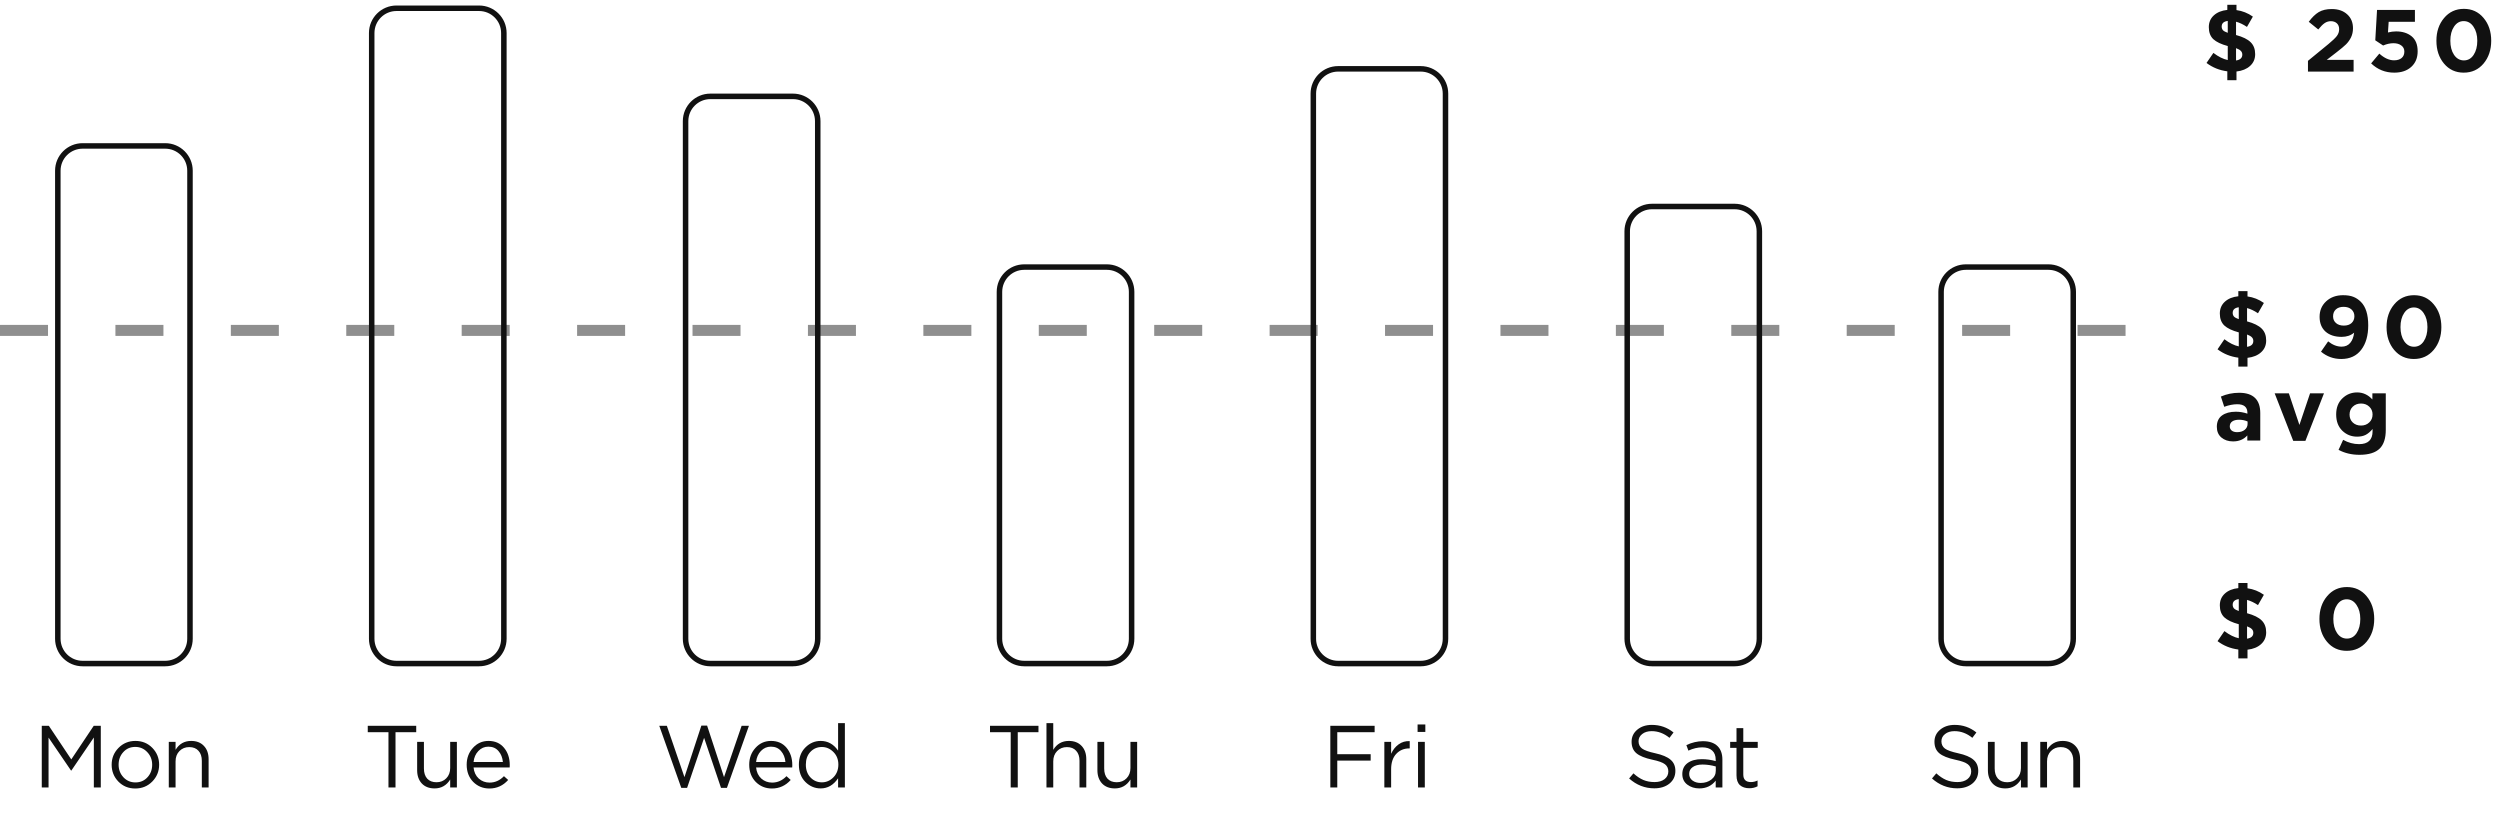
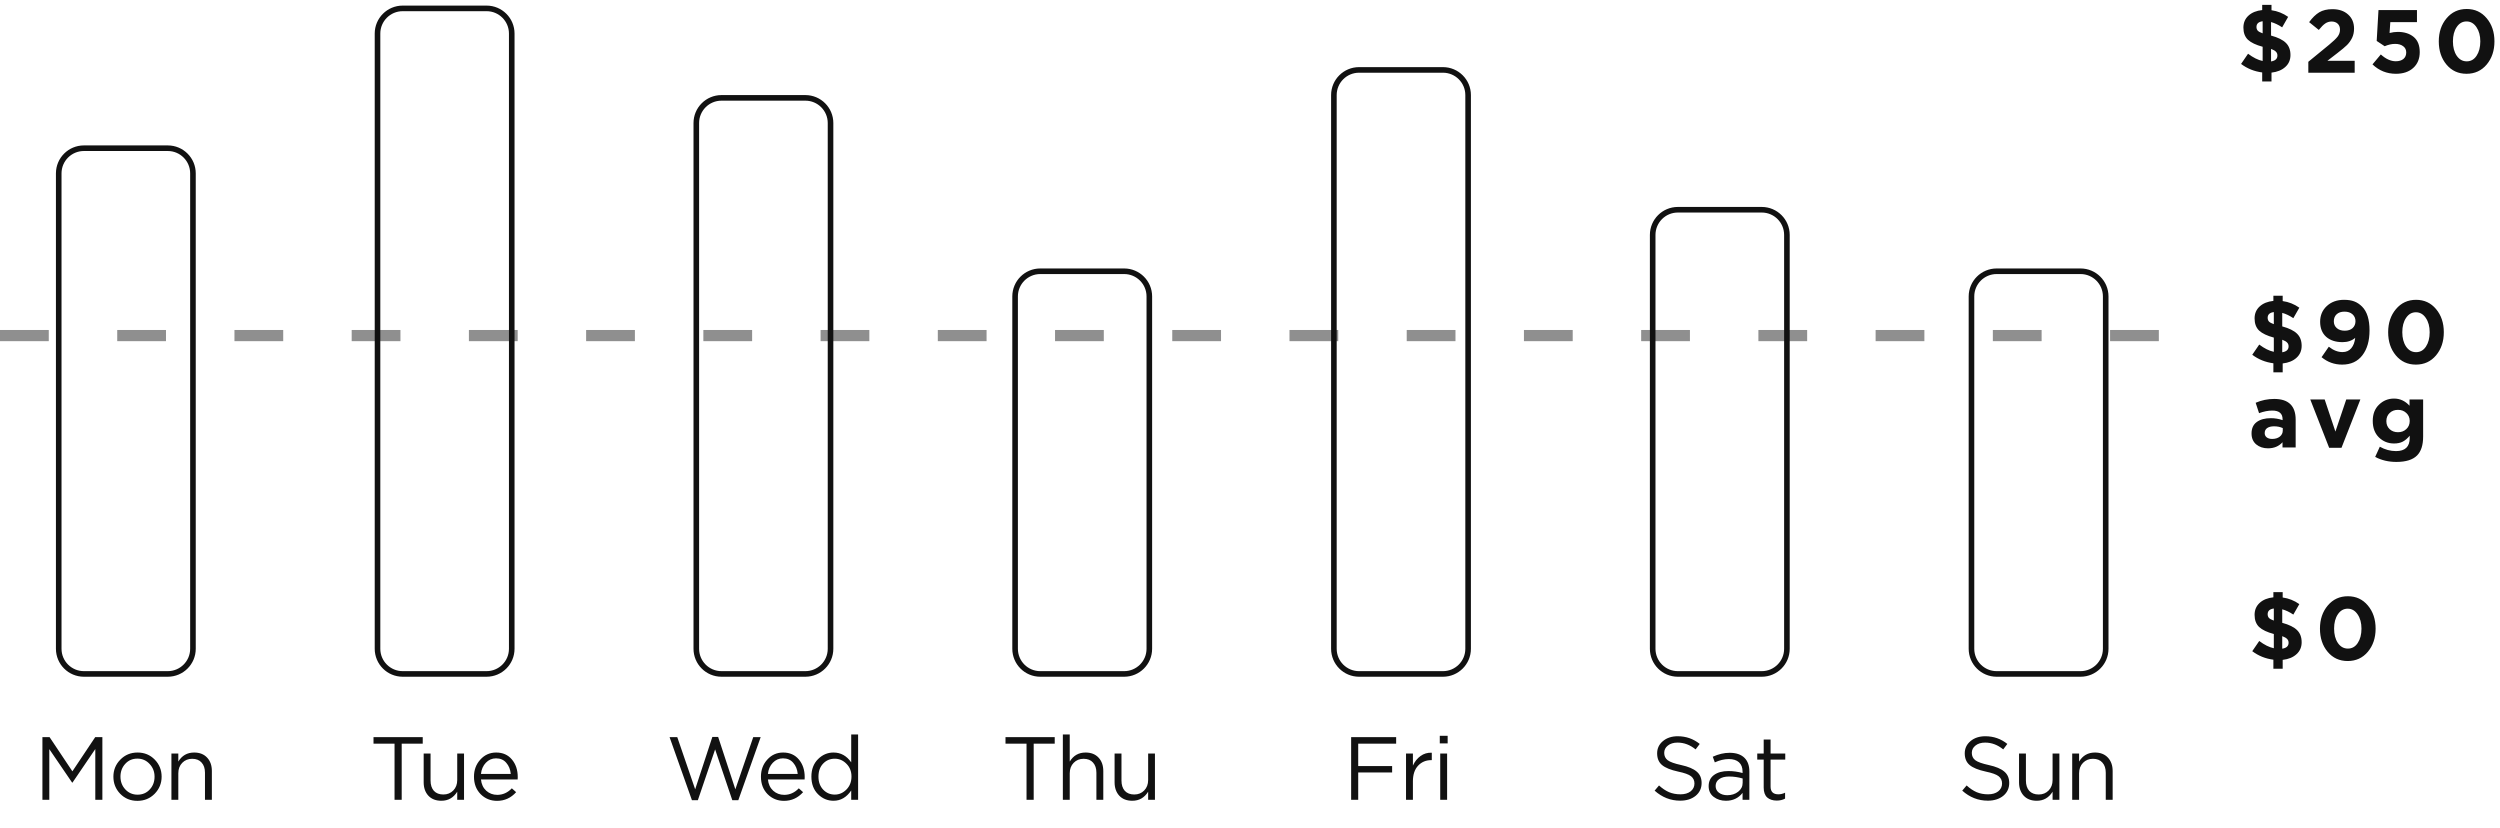
- <svg xmlns="http://www.w3.org/2000/svg" width="454" height="148" viewBox="0 0 454 148" fill="none">
-   <path d="M406.481 66.569V64.953C405.062 64.771 403.804 64.264 402.705 63.432L403.953 61.608C404.87 62.302 405.74 62.734 406.561 62.904V60.361C405.366 60.041 404.492 59.624 403.937 59.112C403.393 58.59 403.121 57.864 403.121 56.937C403.121 56.062 403.425 55.347 404.033 54.792C404.641 54.238 405.457 53.907 406.481 53.8V52.873H408.145V53.833C409.222 53.982 410.214 54.377 411.121 55.017L410.049 56.889C409.366 56.43 408.705 56.115 408.065 55.944V58.361C409.292 58.691 410.177 59.129 410.721 59.672C411.265 60.206 411.537 60.926 411.537 61.833C411.537 62.707 411.228 63.422 410.609 63.977C410.001 64.531 409.18 64.867 408.145 64.984V66.569H406.481ZM406.561 57.961V55.8C405.825 55.897 405.457 56.238 405.457 56.825C405.457 57.081 405.532 57.299 405.681 57.48C405.841 57.651 406.134 57.811 406.561 57.961ZM408.065 62.984C408.822 62.867 409.201 62.515 409.201 61.928C409.201 61.651 409.116 61.427 408.945 61.257C408.785 61.075 408.492 60.904 408.065 60.745V62.984ZM425.174 65.192C423.787 65.192 422.56 64.75 421.494 63.864L422.79 61.992C423.59 62.633 424.406 62.953 425.238 62.953C425.899 62.953 426.422 62.723 426.806 62.264C427.19 61.806 427.424 61.187 427.51 60.408C426.912 60.92 426.155 61.176 425.238 61.176C424.011 61.176 423.035 60.856 422.31 60.217C421.595 59.566 421.238 58.67 421.238 57.529C421.238 56.398 421.632 55.465 422.422 54.728C423.222 53.982 424.251 53.608 425.51 53.608C426.246 53.608 426.859 53.705 427.35 53.897C427.851 54.089 428.315 54.398 428.742 54.825C429.627 55.71 430.07 57.129 430.07 59.081C430.07 60.937 429.643 62.419 428.79 63.529C427.936 64.638 426.731 65.192 425.174 65.192ZM424.214 58.664C424.566 58.974 425.04 59.129 425.638 59.129C426.235 59.129 426.704 58.974 427.046 58.664C427.387 58.344 427.558 57.934 427.558 57.432C427.558 56.931 427.382 56.52 427.03 56.2C426.678 55.88 426.198 55.721 425.59 55.721C424.992 55.721 424.523 55.88 424.182 56.2C423.851 56.51 423.686 56.926 423.686 57.449C423.686 57.95 423.862 58.355 424.214 58.664ZM441.959 63.544C441.031 64.643 439.831 65.192 438.359 65.192C436.887 65.192 435.693 64.643 434.775 63.544C433.858 62.446 433.399 61.065 433.399 59.401C433.399 57.747 433.863 56.371 434.791 55.273C435.719 54.163 436.919 53.608 438.391 53.608C439.853 53.608 441.042 54.158 441.959 55.257C442.887 56.355 443.351 57.736 443.351 59.401C443.351 61.054 442.887 62.435 441.959 63.544ZM436.599 61.961C437.058 62.633 437.655 62.968 438.391 62.968C439.127 62.968 439.714 62.638 440.151 61.977C440.599 61.304 440.823 60.446 440.823 59.401C440.823 58.377 440.594 57.529 440.135 56.856C439.677 56.174 439.085 55.833 438.359 55.833C437.634 55.833 437.047 56.169 436.599 56.84C436.151 57.502 435.927 58.355 435.927 59.401C435.927 60.435 436.151 61.288 436.599 61.961ZM405.521 80.16C404.678 80.16 403.974 79.926 403.409 79.457C402.854 78.987 402.577 78.337 402.577 77.504C402.577 76.598 402.886 75.915 403.505 75.457C404.134 74.998 404.977 74.769 406.033 74.769C406.748 74.769 407.446 74.886 408.129 75.121V74.977C408.129 73.931 407.516 73.409 406.289 73.409C405.553 73.409 404.764 73.563 403.921 73.873L403.313 72.016C404.358 71.558 405.468 71.329 406.641 71.329C407.932 71.329 408.897 71.648 409.537 72.288C410.156 72.907 410.465 73.819 410.465 75.025V80.001H408.113V79.073C407.462 79.798 406.598 80.16 405.521 80.16ZM406.257 78.481C406.822 78.481 407.281 78.342 407.633 78.064C407.985 77.776 408.161 77.414 408.161 76.977V76.544C407.702 76.331 407.185 76.225 406.609 76.225C406.076 76.225 405.66 76.331 405.361 76.544C405.073 76.747 404.929 77.046 404.929 77.441C404.929 77.76 405.052 78.016 405.297 78.209C405.542 78.39 405.862 78.481 406.257 78.481ZM416.453 80.064L413.077 71.424H415.653L417.573 77.168L419.509 71.424H422.037L418.661 80.064H416.453ZM428.473 82.593C427.075 82.593 425.811 82.294 424.681 81.697L425.513 79.873C426.441 80.395 427.406 80.656 428.409 80.656C430.041 80.656 430.857 79.878 430.857 78.32V77.904C430.473 78.374 430.062 78.726 429.625 78.96C429.198 79.184 428.675 79.296 428.057 79.296C427.001 79.296 426.099 78.934 425.353 78.209C424.617 77.483 424.249 76.502 424.249 75.264C424.249 74.038 424.622 73.067 425.369 72.353C426.115 71.627 427.011 71.264 428.057 71.264C429.123 71.264 430.046 71.691 430.825 72.544V71.424H433.257V78.064C433.257 79.59 432.894 80.715 432.169 81.441C431.401 82.209 430.169 82.593 428.473 82.593ZM427.273 76.737C427.667 77.099 428.163 77.281 428.761 77.281C429.358 77.281 429.854 77.094 430.249 76.721C430.654 76.347 430.857 75.862 430.857 75.264C430.857 74.689 430.654 74.214 430.249 73.841C429.854 73.467 429.358 73.281 428.761 73.281C428.163 73.281 427.667 73.467 427.273 73.841C426.878 74.214 426.681 74.699 426.681 75.296C426.681 75.883 426.878 76.363 427.273 76.737Z" fill="#111111" />
-   <path d="M404.481 14.569V12.953C403.062 12.771 401.804 12.264 400.705 11.432L401.953 9.608C402.87 10.302 403.74 10.734 404.561 10.905V8.36C403.366 8.04 402.492 7.624 401.937 7.112C401.393 6.59 401.121 5.864 401.121 4.936C401.121 4.062 401.425 3.347 402.033 2.792C402.641 2.238 403.457 1.907 404.481 1.8V0.872H406.145V1.832C407.222 1.982 408.214 2.376 409.121 3.016L408.049 4.888C407.366 4.43 406.705 4.115 406.065 3.944V6.36C407.292 6.691 408.177 7.128 408.721 7.672C409.265 8.206 409.537 8.926 409.537 9.832C409.537 10.707 409.228 11.422 408.609 11.976C408.001 12.531 407.18 12.867 406.145 12.985V14.569H404.481ZM404.561 5.96V3.8C403.825 3.896 403.457 4.238 403.457 4.824C403.457 5.08 403.532 5.299 403.681 5.48C403.841 5.651 404.134 5.811 404.561 5.96ZM406.065 10.985C406.822 10.867 407.201 10.515 407.201 9.928C407.201 9.651 407.116 9.427 406.945 9.256C406.785 9.075 406.492 8.904 406.065 8.744V10.985ZM419.126 13.001V11.049L422.854 7.992C423.59 7.384 424.096 6.899 424.374 6.536C424.651 6.163 424.79 5.752 424.79 5.304C424.79 4.846 424.651 4.488 424.374 4.232C424.096 3.976 423.734 3.848 423.286 3.848C422.87 3.848 422.491 3.966 422.15 4.2C421.819 4.424 421.435 4.808 420.998 5.352L419.27 3.96C419.856 3.16 420.459 2.574 421.078 2.2C421.707 1.827 422.496 1.64 423.446 1.64C424.608 1.64 425.542 1.96 426.246 2.6C426.95 3.23 427.302 4.072 427.302 5.128C427.302 5.736 427.184 6.286 426.95 6.776C426.715 7.256 426.411 7.683 426.038 8.056C425.664 8.419 425.104 8.888 424.358 9.464L422.534 10.873H427.414V13.001H419.126ZM434.79 13.193C433.169 13.193 431.772 12.633 430.598 11.512L432.086 9.736C432.982 10.547 433.873 10.953 434.758 10.953C435.345 10.953 435.804 10.814 436.134 10.537C436.465 10.259 436.63 9.87 436.63 9.368C436.63 8.899 436.449 8.531 436.086 8.264C435.724 7.987 435.244 7.848 434.646 7.848C434.049 7.848 433.425 7.987 432.774 8.264L431.35 7.32L431.67 1.8H438.55V3.96H433.782L433.654 5.896C434.166 5.768 434.657 5.704 435.126 5.704C436.289 5.704 437.233 6.003 437.958 6.6C438.684 7.198 439.046 8.104 439.046 9.32C439.046 10.505 438.657 11.448 437.878 12.152C437.11 12.846 436.081 13.193 434.79 13.193ZM451.012 11.544C450.084 12.643 448.884 13.193 447.412 13.193C445.94 13.193 444.746 12.643 443.828 11.544C442.911 10.446 442.452 9.064 442.452 7.4C442.452 5.747 442.916 4.371 443.844 3.272C444.772 2.163 445.972 1.608 447.444 1.608C448.906 1.608 450.095 2.158 451.012 3.256C451.94 4.355 452.404 5.736 452.404 7.4C452.404 9.054 451.94 10.435 451.012 11.544ZM445.652 9.96C446.111 10.633 446.708 10.969 447.444 10.969C448.18 10.969 448.767 10.638 449.204 9.976C449.652 9.304 449.876 8.446 449.876 7.4C449.876 6.376 449.647 5.528 449.188 4.856C448.73 4.174 448.138 3.832 447.412 3.832C446.687 3.832 446.1 4.168 445.652 4.84C445.204 5.502 444.98 6.355 444.98 7.4C444.98 8.435 445.204 9.288 445.652 9.96Z" fill="#111111" />
-   <path d="M406.481 119.568V117.952C405.062 117.771 403.804 117.264 402.705 116.432L403.953 114.608C404.87 115.302 405.74 115.734 406.561 115.904V113.36C405.366 113.04 404.492 112.624 403.937 112.112C403.393 111.59 403.121 110.864 403.121 109.936C403.121 109.062 403.425 108.347 404.033 107.792C404.641 107.238 405.457 106.907 406.481 106.8V105.872H408.145V106.832C409.222 106.982 410.214 107.376 411.121 108.016L410.049 109.888C409.366 109.43 408.705 109.115 408.065 108.944V111.36C409.292 111.691 410.177 112.128 410.721 112.672C411.265 113.206 411.537 113.926 411.537 114.832C411.537 115.707 411.228 116.422 410.609 116.976C410.001 117.531 409.18 117.867 408.145 117.984V119.568H406.481ZM406.561 110.96V108.8C405.825 108.896 405.457 109.238 405.457 109.824C405.457 110.08 405.532 110.299 405.681 110.48C405.841 110.651 406.134 110.811 406.561 110.96ZM408.065 115.984C408.822 115.867 409.201 115.515 409.201 114.928C409.201 114.651 409.116 114.427 408.945 114.256C408.785 114.075 408.492 113.904 408.065 113.744V115.984ZM429.766 116.544C428.838 117.643 427.638 118.192 426.166 118.192C424.694 118.192 423.499 117.643 422.582 116.544C421.664 115.446 421.206 114.064 421.206 112.4C421.206 110.747 421.67 109.371 422.598 108.272C423.526 107.163 424.726 106.608 426.198 106.608C427.659 106.608 428.848 107.158 429.766 108.256C430.694 109.355 431.158 110.736 431.158 112.4C431.158 114.054 430.694 115.435 429.766 116.544ZM424.406 114.96C424.864 115.632 425.462 115.968 426.198 115.968C426.934 115.968 427.52 115.638 427.958 114.976C428.406 114.304 428.63 113.446 428.63 112.4C428.63 111.376 428.4 110.528 427.942 109.856C427.483 109.174 426.891 108.832 426.166 108.832C425.44 108.832 424.854 109.168 424.406 109.84C423.958 110.502 423.734 111.355 423.734 112.4C423.734 113.435 423.958 114.288 424.406 114.96Z" fill="#111111" />
-   <path d="M0.001 61.001V59.001H8.72V61.001H0.001Z" fill="#8F8F8F" />
-   <path d="M20.961 61.001V59.001H29.68V61.001H20.961Z" fill="#8F8F8F" />
-   <path d="M41.921 61.001V59.001H50.64V61.001H41.921Z" fill="#8F8F8F" />
-   <path d="M62.881 61.001V59.001H71.6V61.001H62.881Z" fill="#8F8F8F" />
-   <path d="M83.841 61.001V59.001H92.56V61.001H83.841Z" fill="#8F8F8F" />
-   <path d="M104.801 61.001V59.001H113.52V61.001H104.801Z" fill="#8F8F8F" />
-   <path d="M125.761 61.001V59.001H134.48V61.001H125.761Z" fill="#8F8F8F" />
-   <path d="M146.721 61.001V59.001H155.44V61.001H146.721Z" fill="#8F8F8F" />
-   <path d="M167.682 61.001V59.001H176.4V61.001H167.682Z" fill="#8F8F8F" />
-   <path d="M188.642 61.001V59.001H197.36V61.001H188.642Z" fill="#8F8F8F" />
-   <path d="M209.602 61.001V59.001H218.32V61.001H209.602Z" fill="#8F8F8F" />
-   <path d="M230.562 61.001V59.001H239.281V61.001H230.562Z" fill="#8F8F8F" />
-   <path d="M251.522 61.001V59.001H260.241V61.001H251.522Z" fill="#8F8F8F" />
-   <path d="M272.482 61.001V59.001H281.201V61.001H272.482Z" fill="#8F8F8F" />
-   <path d="M293.442 61.001V59.001H302.161V61.001H293.442Z" fill="#8F8F8F" />
-   <path d="M314.402 61.001V59.001H323.121V61.001H314.402Z" fill="#8F8F8F" />
-   <path d="M335.362 61.001V59.001H344.081V61.001H335.362Z" fill="#8F8F8F" />
-   <path d="M356.322 61.001V59.001H365.041V61.001H356.322Z" fill="#8F8F8F" />
-   <path d="M377.282 61.001V59.001H386.001V61.001H377.282Z" fill="#8F8F8F" />
-   <rect x="10.501" y="26.5" width="24" height="94" rx="4.5" stroke="#111111" />
-   <rect x="67.501" y="1.5" width="24" height="119" rx="4.5" stroke="#111111" />
-   <rect x="124.501" y="17.5" width="24" height="103" rx="4.5" stroke="#111111" />
-   <rect x="181.501" y="48.501" width="24" height="72" rx="4.5" stroke="#111111" />
-   <rect x="238.501" y="12.501" width="24" height="108" rx="4.5" stroke="#111111" />
-   <rect x="295.501" y="37.501" width="24" height="83" rx="4.5" stroke="#111111" />
-   <rect x="352.501" y="48.501" width="24" height="72" rx="4.5" stroke="#111111" />
-   <path d="M7.585 143V131.8H8.865L12.945 137.912L17.025 131.8H18.305V143H17.041V133.928L12.961 139.928H12.897L8.817 133.944V143H7.585ZM27.652 141.928C26.82 142.771 25.79 143.192 24.564 143.192C23.337 143.192 22.313 142.771 21.492 141.928C20.681 141.086 20.276 140.067 20.276 138.872C20.276 137.688 20.686 136.675 21.508 135.832C22.34 134.979 23.369 134.552 24.596 134.552C25.822 134.552 26.846 134.974 27.668 135.816C28.489 136.659 28.9 137.678 28.9 138.872C28.9 140.056 28.484 141.075 27.652 141.928ZM24.596 142.088C25.481 142.088 26.206 141.779 26.772 141.16C27.348 140.542 27.636 139.779 27.636 138.872C27.636 137.976 27.337 137.214 26.74 136.584C26.153 135.955 25.428 135.64 24.564 135.64C23.678 135.64 22.953 135.955 22.388 136.584C21.822 137.203 21.54 137.966 21.54 138.872C21.54 139.768 21.833 140.531 22.42 141.16C23.006 141.779 23.732 142.088 24.596 142.088ZM30.651 143V134.728H31.883V136.168C32.534 135.091 33.478 134.552 34.715 134.552C35.697 134.552 36.47 134.856 37.035 135.464C37.601 136.062 37.883 136.862 37.883 137.864V143H36.651V138.168C36.651 137.39 36.449 136.782 36.043 136.344C35.649 135.896 35.089 135.672 34.363 135.672C33.649 135.672 33.057 135.912 32.587 136.392C32.118 136.872 31.883 137.496 31.883 138.264V143H30.651Z" fill="#111111" />
-   <path d="M70.545 143V132.968H66.785V131.8H75.585V132.968H71.825V143H70.545ZM78.921 143.176C77.94 143.176 77.167 142.878 76.601 142.28C76.036 141.672 75.753 140.867 75.753 139.864V134.728H76.985V139.56C76.985 140.339 77.183 140.952 77.577 141.4C77.983 141.838 78.548 142.056 79.273 142.056C79.988 142.056 80.58 141.816 81.049 141.336C81.519 140.856 81.753 140.232 81.753 139.464V134.728H82.969V143H81.753V141.56C81.081 142.638 80.137 143.176 78.921 143.176ZM85.997 139.368C86.082 140.211 86.397 140.883 86.941 141.384C87.495 141.875 88.151 142.12 88.909 142.12C89.901 142.12 90.77 141.731 91.517 140.952L92.285 141.64C91.357 142.675 90.221 143.192 88.877 143.192C87.714 143.192 86.733 142.792 85.933 141.992C85.143 141.182 84.749 140.142 84.749 138.872C84.749 137.667 85.127 136.648 85.885 135.816C86.642 134.974 87.586 134.552 88.717 134.552C89.901 134.552 90.839 134.968 91.533 135.8C92.226 136.632 92.573 137.678 92.573 138.936C92.573 139.096 92.567 139.24 92.557 139.368H85.997ZM85.997 138.376H91.325C91.25 137.576 90.983 136.915 90.525 136.392C90.077 135.859 89.463 135.592 88.685 135.592C87.981 135.592 87.378 135.854 86.877 136.376C86.375 136.899 86.082 137.566 85.997 138.376Z" fill="#111111" />
-   <path d="M123.721 143.08L119.721 131.8H121.097L124.297 141.128L127.369 131.768H128.409L131.481 141.128L134.681 131.8H136.009L132.009 143.08H130.937L127.865 133.992L124.777 143.08H123.721ZM137.305 139.368C137.39 140.211 137.705 140.883 138.249 141.384C138.804 141.875 139.46 142.12 140.217 142.12C141.209 142.12 142.078 141.731 142.825 140.952L143.593 141.64C142.665 142.675 141.529 143.192 140.185 143.192C139.022 143.192 138.041 142.792 137.241 141.992C136.452 141.182 136.057 140.142 136.057 138.872C136.057 137.667 136.436 136.648 137.193 135.816C137.95 134.974 138.894 134.552 140.025 134.552C141.209 134.552 142.148 134.968 142.841 135.8C143.534 136.632 143.881 137.678 143.881 138.936C143.881 139.096 143.876 139.24 143.865 139.368H137.305ZM137.305 138.376H142.633C142.558 137.576 142.292 136.915 141.833 136.392C141.385 135.859 140.772 135.592 139.993 135.592C139.289 135.592 138.686 135.854 138.185 136.376C137.684 136.899 137.39 137.566 137.305 138.376ZM149.03 143.176C147.974 143.176 147.051 142.787 146.262 142.008C145.472 141.219 145.078 140.168 145.078 138.856C145.078 137.566 145.472 136.526 146.262 135.736C147.051 134.947 147.974 134.552 149.03 134.552C150.331 134.552 151.387 135.139 152.198 136.312V131.32H153.43V143H152.198V141.336C151.366 142.563 150.31 143.176 149.03 143.176ZM149.254 142.072C150.054 142.072 150.752 141.768 151.35 141.16C151.947 140.552 152.246 139.779 152.246 138.84C152.246 137.923 151.947 137.166 151.35 136.568C150.752 135.96 150.054 135.656 149.254 135.656C148.422 135.656 147.728 135.95 147.174 136.536C146.619 137.112 146.342 137.891 146.342 138.872C146.342 139.822 146.624 140.595 147.19 141.192C147.755 141.779 148.443 142.072 149.254 142.072Z" fill="#111111" />
-   <path d="M183.545 143V132.968H179.785V131.8H188.585V132.968H184.825V143H183.545ZM190.038 143V131.32H191.27V136.168C191.92 135.091 192.864 134.552 194.102 134.552C195.083 134.552 195.856 134.856 196.422 135.464C196.987 136.062 197.27 136.862 197.27 137.864V143H196.038V138.168C196.038 137.39 195.835 136.782 195.43 136.344C195.035 135.896 194.475 135.672 193.75 135.672C193.035 135.672 192.443 135.912 191.974 136.392C191.504 136.872 191.27 137.496 191.27 138.264V143H190.038ZM202.457 143.176C201.476 143.176 200.702 142.878 200.137 142.28C199.572 141.672 199.289 140.867 199.289 139.864V134.728H200.521V139.56C200.521 140.339 200.718 140.952 201.113 141.4C201.518 141.838 202.084 142.056 202.809 142.056C203.524 142.056 204.116 141.816 204.585 141.336C205.054 140.856 205.289 140.232 205.289 139.464V134.728H206.505V143H205.289V141.56C204.617 142.638 203.673 143.176 202.457 143.176Z" fill="#111111" />
-   <path d="M241.585 143V131.8H249.633V132.968H242.849V136.968H248.913V138.12H242.849V143H241.585ZM251.397 143V134.728H252.629V136.888C252.949 136.174 253.402 135.603 253.989 135.176C254.576 134.75 255.248 134.552 256.005 134.584V135.912H255.909C254.96 135.912 254.176 136.243 253.557 136.904C252.938 137.566 252.629 138.499 252.629 139.704V143H251.397ZM257.433 132.92V131.56H258.841V132.92H257.433ZM257.513 143V134.728H258.745V143H257.513Z" fill="#111111" />
-   <path d="M300.425 143.16C298.708 143.16 297.182 142.563 295.849 141.368L296.633 140.44C297.23 140.984 297.828 141.384 298.425 141.64C299.033 141.896 299.716 142.024 300.473 142.024C301.22 142.024 301.822 141.848 302.281 141.496C302.74 141.134 302.969 140.664 302.969 140.088C302.969 139.544 302.766 139.112 302.361 138.792C301.956 138.472 301.188 138.195 300.057 137.96C298.724 137.672 297.764 137.283 297.177 136.792C296.59 136.302 296.297 135.603 296.297 134.696C296.297 133.811 296.644 133.08 297.337 132.504C298.03 131.928 298.91 131.64 299.977 131.64C301.46 131.64 302.772 132.099 303.913 133.016L303.177 133.992C302.185 133.182 301.108 132.776 299.945 132.776C299.23 132.776 298.654 132.952 298.217 133.304C297.78 133.646 297.561 134.083 297.561 134.616C297.561 135.171 297.769 135.608 298.185 135.928C298.612 136.248 299.417 136.536 300.601 136.792C301.87 137.07 302.793 137.459 303.369 137.96C303.956 138.451 304.249 139.128 304.249 139.992C304.249 140.942 303.892 141.71 303.177 142.296C302.462 142.872 301.545 143.16 300.425 143.16ZM308.595 143.176C307.753 143.176 307.027 142.947 306.419 142.488C305.811 142.03 305.507 141.39 305.507 140.568C305.507 139.704 305.827 139.038 306.467 138.568C307.107 138.099 307.966 137.864 309.043 137.864C309.897 137.864 310.739 137.982 311.571 138.216V137.96C311.571 137.235 311.358 136.68 310.931 136.296C310.505 135.912 309.902 135.72 309.123 135.72C308.313 135.72 307.475 135.918 306.611 136.312L306.243 135.304C307.267 134.835 308.27 134.6 309.251 134.6C310.425 134.6 311.315 134.904 311.923 135.512C312.499 136.088 312.787 136.899 312.787 137.944V143H311.571V141.768C310.835 142.707 309.843 143.176 308.595 143.176ZM308.835 142.184C309.603 142.184 310.254 141.976 310.787 141.56C311.321 141.144 311.587 140.611 311.587 139.96V139.192C310.777 138.958 309.971 138.84 309.171 138.84C308.414 138.84 307.822 138.995 307.395 139.304C306.969 139.603 306.755 140.014 306.755 140.536C306.755 141.038 306.953 141.438 307.347 141.736C307.753 142.035 308.249 142.184 308.835 142.184ZM317.685 143.144C316.97 143.144 316.4 142.958 315.973 142.584C315.557 142.2 315.349 141.608 315.349 140.808V135.816H314.197V134.728H315.349V132.232H316.581V134.728H319.205V135.816H316.581V140.648C316.581 141.566 317.045 142.024 317.973 142.024C318.378 142.024 318.778 141.928 319.173 141.736V142.792C318.725 143.027 318.229 143.144 317.685 143.144Z" fill="#111111" />
-   <path d="M355.425 143.16C353.708 143.16 352.182 142.563 350.849 141.368L351.633 140.44C352.23 140.984 352.828 141.384 353.425 141.64C354.033 141.896 354.716 142.024 355.473 142.024C356.22 142.024 356.822 141.848 357.281 141.496C357.74 141.134 357.969 140.664 357.969 140.088C357.969 139.544 357.766 139.112 357.361 138.792C356.956 138.472 356.188 138.195 355.057 137.96C353.724 137.672 352.764 137.283 352.177 136.792C351.59 136.302 351.297 135.603 351.297 134.696C351.297 133.811 351.644 133.08 352.337 132.504C353.03 131.928 353.91 131.64 354.977 131.64C356.46 131.64 357.772 132.099 358.913 133.016L358.177 133.992C357.185 133.182 356.108 132.776 354.945 132.776C354.23 132.776 353.654 132.952 353.217 133.304C352.78 133.646 352.561 134.083 352.561 134.616C352.561 135.171 352.769 135.608 353.185 135.928C353.612 136.248 354.417 136.536 355.601 136.792C356.87 137.07 357.793 137.459 358.369 137.96C358.956 138.451 359.249 139.128 359.249 139.992C359.249 140.942 358.892 141.71 358.177 142.296C357.462 142.872 356.545 143.16 355.425 143.16ZM364.171 143.176C363.19 143.176 362.417 142.878 361.851 142.28C361.286 141.672 361.003 140.867 361.003 139.864V134.728H362.235V139.56C362.235 140.339 362.433 140.952 362.827 141.4C363.233 141.838 363.798 142.056 364.523 142.056C365.238 142.056 365.83 141.816 366.299 141.336C366.769 140.856 367.003 140.232 367.003 139.464V134.728H368.219V143H367.003V141.56C366.331 142.638 365.387 143.176 364.171 143.176ZM370.511 143V134.728H371.743V136.168C372.393 135.091 373.337 134.552 374.575 134.552C375.556 134.552 376.329 134.856 376.895 135.464C377.46 136.062 377.743 136.862 377.743 137.864V143H376.511V138.168C376.511 137.39 376.308 136.782 375.903 136.344C375.508 135.896 374.948 135.672 374.223 135.672C373.508 135.672 372.916 135.912 372.447 136.392C371.977 136.872 371.743 137.496 371.743 138.264V143H370.511Z" fill="#111111" />
+ <svg xmlns="http://www.w3.org/2000/svg" width="447" height="148" viewBox="0 0 447 148" fill="none">
+   <path d="M406.48 66.569V64.953C405.061 64.771 403.803 64.264 402.704 63.432L403.952 61.608C404.869 62.302 405.739 62.734 406.56 62.904V60.361C405.365 60.041 404.491 59.624 403.936 59.112C403.392 58.59 403.12 57.864 403.12 56.937C403.12 56.062 403.424 55.347 404.032 54.792C404.64 54.238 405.456 53.907 406.48 53.8V52.873H408.144V53.833C409.221 53.982 410.213 54.377 411.12 55.017L410.048 56.889C409.365 56.43 408.704 56.115 408.064 55.944V58.361C409.291 58.691 410.176 59.129 410.72 59.672C411.264 60.206 411.536 60.926 411.536 61.833C411.536 62.707 411.227 63.422 410.608 63.977C410 64.531 409.179 64.867 408.144 64.984V66.569H406.48ZM406.56 57.961V55.8C405.824 55.897 405.456 56.238 405.456 56.825C405.456 57.081 405.531 57.299 405.68 57.48C405.84 57.651 406.133 57.811 406.56 57.961ZM408.064 62.984C408.821 62.867 409.2 62.515 409.2 61.928C409.2 61.651 409.115 61.427 408.944 61.257C408.784 61.075 408.491 60.904 408.064 60.745V62.984ZM418.776 65.192C417.389 65.192 416.162 64.75 415.096 63.864L416.392 61.992C417.192 62.633 418.008 62.953 418.84 62.953C419.501 62.953 420.024 62.723 420.408 62.264C420.792 61.806 421.026 61.187 421.112 60.408C420.514 60.92 419.757 61.176 418.84 61.176C417.613 61.176 416.637 60.856 415.912 60.217C415.197 59.566 414.84 58.67 414.84 57.529C414.84 56.398 415.234 55.465 416.024 54.728C416.824 53.982 417.853 53.608 419.112 53.608C419.848 53.608 420.461 53.705 420.952 53.897C421.453 54.089 421.917 54.398 422.344 54.825C423.229 55.71 423.672 57.129 423.672 59.081C423.672 60.937 423.245 62.419 422.392 63.529C421.538 64.638 420.333 65.192 418.776 65.192ZM417.816 58.664C418.168 58.974 418.642 59.129 419.24 59.129C419.837 59.129 420.306 58.974 420.648 58.664C420.989 58.344 421.16 57.934 421.16 57.432C421.16 56.931 420.984 56.52 420.632 56.2C420.28 55.88 419.8 55.721 419.192 55.721C418.594 55.721 418.125 55.88 417.784 56.2C417.453 56.51 417.288 56.926 417.288 57.449C417.288 57.95 417.464 58.355 417.816 58.664ZM435.562 63.544C434.634 64.643 433.434 65.192 431.962 65.192C430.49 65.192 429.295 64.643 428.378 63.544C427.46 62.446 427.002 61.065 427.002 59.401C427.002 57.747 427.466 56.371 428.394 55.273C429.322 54.163 430.522 53.608 431.994 53.608C433.455 53.608 434.644 54.158 435.562 55.257C436.49 56.355 436.954 57.736 436.954 59.401C436.954 61.054 436.49 62.435 435.562 63.544ZM430.202 61.961C430.66 62.633 431.258 62.968 431.994 62.968C432.73 62.968 433.316 62.638 433.754 61.977C434.202 61.304 434.426 60.446 434.426 59.401C434.426 58.377 434.196 57.529 433.738 56.856C433.279 56.174 432.687 55.833 431.962 55.833C431.236 55.833 430.65 56.169 430.202 56.84C429.754 57.502 429.53 58.355 429.53 59.401C429.53 60.435 429.754 61.288 430.202 61.961ZM405.52 80.16C404.677 80.16 403.973 79.926 403.408 79.457C402.853 78.987 402.576 78.337 402.576 77.504C402.576 76.598 402.885 75.915 403.504 75.457C404.133 74.998 404.976 74.769 406.032 74.769C406.747 74.769 407.445 74.886 408.128 75.121V74.977C408.128 73.931 407.515 73.409 406.288 73.409C405.552 73.409 404.763 73.563 403.92 73.873L403.312 72.016C404.357 71.558 405.467 71.329 406.64 71.329C407.931 71.329 408.896 71.648 409.536 72.288C410.155 72.907 410.464 73.819 410.464 75.025V80.001H408.112V79.073C407.461 79.798 406.597 80.16 405.52 80.16ZM406.256 78.481C406.821 78.481 407.28 78.342 407.632 78.064C407.984 77.776 408.16 77.414 408.16 76.977V76.544C407.701 76.331 407.184 76.225 406.608 76.225C406.075 76.225 405.659 76.331 405.36 76.544C405.072 76.747 404.928 77.046 404.928 77.441C404.928 77.76 405.051 78.016 405.296 78.209C405.541 78.39 405.861 78.481 406.256 78.481ZM416.452 80.064L413.076 71.424H415.652L417.572 77.168L419.508 71.424H422.036L418.66 80.064H416.452ZM428.472 82.593C427.074 82.593 425.81 82.294 424.68 81.697L425.512 79.873C426.44 80.395 427.405 80.656 428.408 80.656C430.04 80.656 430.856 79.878 430.856 78.32V77.904C430.472 78.374 430.061 78.726 429.624 78.96C429.197 79.184 428.674 79.296 428.056 79.296C427 79.296 426.098 78.934 425.352 78.209C424.616 77.483 424.248 76.502 424.248 75.264C424.248 74.038 424.621 73.067 425.368 72.353C426.114 71.627 427.01 71.264 428.056 71.264C429.122 71.264 430.045 71.691 430.824 72.544V71.424H433.256V78.064C433.256 79.59 432.893 80.715 432.168 81.441C431.4 82.209 430.168 82.593 428.472 82.593ZM427.272 76.737C427.666 77.099 428.162 77.281 428.76 77.281C429.357 77.281 429.853 77.094 430.248 76.721C430.653 76.347 430.856 75.862 430.856 75.264C430.856 74.689 430.653 74.214 430.248 73.841C429.853 73.467 429.357 73.281 428.76 73.281C428.162 73.281 427.666 73.467 427.272 73.841C426.877 74.214 426.68 74.699 426.68 75.296C426.68 75.883 426.877 76.363 427.272 76.737Z" fill="#111111" />
+   <path d="M404.48 14.569V12.953C403.061 12.771 401.803 12.264 400.704 11.432L401.952 9.608C402.869 10.302 403.739 10.734 404.56 10.905V8.36C403.365 8.04 402.491 7.624 401.936 7.112C401.392 6.59 401.12 5.864 401.12 4.936C401.12 4.062 401.424 3.347 402.032 2.792C402.64 2.238 403.456 1.907 404.48 1.8V0.872H406.144V1.832C407.221 1.982 408.213 2.376 409.12 3.016L408.048 4.888C407.365 4.43 406.704 4.115 406.064 3.944V6.36C407.291 6.691 408.176 7.128 408.72 7.672C409.264 8.206 409.536 8.926 409.536 9.832C409.536 10.707 409.227 11.422 408.608 11.976C408 12.531 407.179 12.867 406.144 12.985V14.569H404.48ZM404.56 5.96V3.8C403.824 3.896 403.456 4.238 403.456 4.824C403.456 5.08 403.531 5.299 403.68 5.48C403.84 5.651 404.133 5.811 404.56 5.96ZM406.064 10.985C406.821 10.867 407.2 10.515 407.2 9.928C407.2 9.651 407.115 9.427 406.944 9.256C406.784 9.075 406.491 8.904 406.064 8.744V10.985ZM412.728 13.001V11.049L416.456 7.992C417.192 7.384 417.698 6.899 417.976 6.536C418.253 6.163 418.392 5.752 418.392 5.304C418.392 4.846 418.253 4.488 417.976 4.232C417.698 3.976 417.336 3.848 416.888 3.848C416.472 3.848 416.093 3.966 415.752 4.2C415.421 4.424 415.037 4.808 414.6 5.352L412.872 3.96C413.458 3.16 414.061 2.574 414.68 2.2C415.309 1.827 416.098 1.64 417.048 1.64C418.21 1.64 419.144 1.96 419.848 2.6C420.552 3.23 420.904 4.072 420.904 5.128C420.904 5.736 420.786 6.286 420.552 6.776C420.317 7.256 420.013 7.683 419.64 8.056C419.266 8.419 418.706 8.888 417.96 9.464L416.136 10.873H421.016V13.001H412.728ZM428.393 13.193C426.771 13.193 425.374 12.633 424.201 11.512L425.689 9.736C426.585 10.547 427.475 10.953 428.361 10.953C428.947 10.953 429.406 10.814 429.737 10.537C430.067 10.259 430.233 9.87 430.233 9.368C430.233 8.899 430.051 8.531 429.689 8.264C429.326 7.987 428.846 7.848 428.249 7.848C427.651 7.848 427.027 7.987 426.377 8.264L424.953 7.32L425.273 1.8H432.153V3.96H427.385L427.257 5.896C427.769 5.768 428.259 5.704 428.729 5.704C429.891 5.704 430.835 6.003 431.561 6.6C432.286 7.198 432.649 8.104 432.649 9.32C432.649 10.505 432.259 11.448 431.481 12.152C430.713 12.846 429.683 13.193 428.393 13.193ZM444.615 11.544C443.687 12.643 442.487 13.193 441.015 13.193C439.543 13.193 438.348 12.643 437.431 11.544C436.513 10.446 436.055 9.064 436.055 7.4C436.055 5.747 436.519 4.371 437.447 3.272C438.375 2.163 439.575 1.608 441.047 1.608C442.508 1.608 443.697 2.158 444.615 3.256C445.543 4.355 446.007 5.736 446.007 7.4C446.007 9.054 445.543 10.435 444.615 11.544ZM439.255 9.96C439.713 10.633 440.311 10.969 441.047 10.969C441.783 10.969 442.369 10.638 442.807 9.976C443.255 9.304 443.479 8.446 443.479 7.4C443.479 6.376 443.249 5.528 442.791 4.856C442.332 4.174 441.74 3.832 441.015 3.832C440.289 3.832 439.703 4.168 439.255 4.84C438.807 5.502 438.583 6.355 438.583 7.4C438.583 8.435 438.807 9.288 439.255 9.96Z" fill="#111111" />
+   <path d="M406.48 119.568V117.952C405.061 117.771 403.803 117.264 402.704 116.432L403.952 114.608C404.869 115.302 405.739 115.734 406.56 115.904V113.36C405.365 113.04 404.491 112.624 403.936 112.112C403.392 111.59 403.12 110.864 403.12 109.936C403.12 109.062 403.424 108.347 404.032 107.792C404.64 107.238 405.456 106.907 406.48 106.8V105.872H408.144V106.832C409.221 106.982 410.213 107.376 411.12 108.016L410.048 109.888C409.365 109.43 408.704 109.115 408.064 108.944V111.36C409.291 111.691 410.176 112.128 410.72 112.672C411.264 113.206 411.536 113.926 411.536 114.832C411.536 115.707 411.227 116.422 410.608 116.976C410 117.531 409.179 117.867 408.144 117.984V119.568H406.48ZM406.56 110.96V108.8C405.824 108.896 405.456 109.238 405.456 109.824C405.456 110.08 405.531 110.299 405.68 110.48C405.84 110.651 406.133 110.811 406.56 110.96ZM408.064 115.984C408.821 115.867 409.2 115.515 409.2 114.928C409.2 114.651 409.115 114.427 408.944 114.256C408.784 114.075 408.491 113.904 408.064 113.744V115.984ZM423.368 116.544C422.44 117.643 421.24 118.192 419.768 118.192C418.296 118.192 417.101 117.643 416.184 116.544C415.266 115.446 414.808 114.064 414.808 112.4C414.808 110.747 415.272 109.371 416.2 108.272C417.128 107.163 418.328 106.608 419.8 106.608C421.261 106.608 422.45 107.158 423.368 108.256C424.296 109.355 424.76 110.736 424.76 112.4C424.76 114.054 424.296 115.435 423.368 116.544ZM418.008 114.96C418.466 115.632 419.064 115.968 419.8 115.968C420.536 115.968 421.122 115.638 421.56 114.976C422.008 114.304 422.232 113.446 422.232 112.4C422.232 111.376 422.002 110.528 421.544 109.856C421.085 109.174 420.493 108.832 419.768 108.832C419.042 108.832 418.456 109.168 418.008 109.84C417.56 110.502 417.336 111.355 417.336 112.4C417.336 113.435 417.56 114.288 418.008 114.96Z" fill="#111111" />
+   <path d="M0 61.001V59.001H8.719V61.001H0Z" fill="#8F8F8F" />
+   <path d="M20.96 61.001V59.001H29.679V61.001H20.96Z" fill="#8F8F8F" />
+   <path d="M41.92 61.001V59.001H50.639V61.001H41.92Z" fill="#8F8F8F" />
+   <path d="M62.88 61.001V59.001H71.599V61.001H62.88Z" fill="#8F8F8F" />
+   <path d="M83.84 61.001V59.001H92.559V61.001H83.84Z" fill="#8F8F8F" />
+   <path d="M104.8 61.001V59.001H113.519V61.001H104.8Z" fill="#8F8F8F" />
+   <path d="M125.76 61.001V59.001H134.479V61.001H125.76Z" fill="#8F8F8F" />
+   <path d="M146.72 61.001V59.001H155.439V61.001H146.72Z" fill="#8F8F8F" />
+   <path d="M167.681 61.001V59.001H176.399V61.001H167.681Z" fill="#8F8F8F" />
+   <path d="M188.641 61.001V59.001H197.359V61.001H188.641Z" fill="#8F8F8F" />
+   <path d="M209.601 61.001V59.001H218.319V61.001H209.601Z" fill="#8F8F8F" />
+   <path d="M230.561 61.001V59.001H239.28V61.001H230.561Z" fill="#8F8F8F" />
+   <path d="M251.521 61.001V59.001H260.24V61.001H251.521Z" fill="#8F8F8F" />
+   <path d="M272.481 61.001V59.001H281.2V61.001H272.481Z" fill="#8F8F8F" />
+   <path d="M293.441 61.001V59.001H302.16V61.001H293.441Z" fill="#8F8F8F" />
+   <path d="M314.401 61.001V59.001H323.12V61.001H314.401Z" fill="#8F8F8F" />
+   <path d="M335.361 61.001V59.001H344.08V61.001H335.361Z" fill="#8F8F8F" />
+   <path d="M356.321 61.001V59.001H365.04V61.001H356.321Z" fill="#8F8F8F" />
+   <path d="M377.281 61.001V59.001H386V61.001H377.281Z" fill="#8F8F8F" />
+   <rect x="10.5" y="26.5" width="24" height="94" rx="4.5" stroke="#111111" />
+   <rect x="67.5" y="1.5" width="24" height="119" rx="4.5" stroke="#111111" />
+   <rect x="124.5" y="17.5" width="24" height="103" rx="4.5" stroke="#111111" />
+   <rect x="181.5" y="48.501" width="24" height="72" rx="4.5" stroke="#111111" />
+   <rect x="238.5" y="12.501" width="24" height="108" rx="4.5" stroke="#111111" />
+   <rect x="295.5" y="37.501" width="24" height="83" rx="4.5" stroke="#111111" />
+   <rect x="352.5" y="48.501" width="24" height="72" rx="4.5" stroke="#111111" />
+   <path d="M7.584 143V131.8H8.864L12.944 137.912L17.024 131.8H18.304V143H17.04V133.928L12.96 139.928H12.896L8.816 133.944V143H7.584ZM27.651 141.928C26.819 142.771 25.789 143.192 24.563 143.192C23.336 143.192 22.312 142.771 21.491 141.928C20.68 141.086 20.275 140.067 20.275 138.872C20.275 137.688 20.685 136.675 21.507 135.832C22.339 134.979 23.368 134.552 24.595 134.552C25.821 134.552 26.845 134.974 27.667 135.816C28.488 136.659 28.899 137.678 28.899 138.872C28.899 140.056 28.483 141.075 27.651 141.928ZM24.595 142.088C25.48 142.088 26.205 141.779 26.771 141.16C27.347 140.542 27.635 139.779 27.635 138.872C27.635 137.976 27.336 137.214 26.739 136.584C26.152 135.955 25.427 135.64 24.563 135.64C23.677 135.64 22.952 135.955 22.387 136.584C21.821 137.203 21.539 137.966 21.539 138.872C21.539 139.768 21.832 140.531 22.419 141.16C23.005 141.779 23.731 142.088 24.595 142.088ZM30.65 143V134.728H31.882V136.168C32.533 135.091 33.477 134.552 34.714 134.552C35.696 134.552 36.469 134.856 37.034 135.464C37.6 136.062 37.882 136.862 37.882 137.864V143H36.65V138.168C36.65 137.39 36.448 136.782 36.042 136.344C35.648 135.896 35.088 135.672 34.362 135.672C33.648 135.672 33.056 135.912 32.586 136.392C32.117 136.872 31.882 137.496 31.882 138.264V143H30.65Z" fill="#111111" />
+   <path d="M70.544 143V132.968H66.784V131.8H75.584V132.968H71.824V143H70.544ZM78.92 143.176C77.939 143.176 77.166 142.878 76.6 142.28C76.035 141.672 75.752 140.867 75.752 139.864V134.728H76.984V139.56C76.984 140.339 77.182 140.952 77.576 141.4C77.982 141.838 78.547 142.056 79.272 142.056C79.987 142.056 80.579 141.816 81.048 141.336C81.518 140.856 81.752 140.232 81.752 139.464V134.728H82.968V143H81.752V141.56C81.08 142.638 80.136 143.176 78.92 143.176ZM85.996 139.368C86.081 140.211 86.396 140.883 86.94 141.384C87.494 141.875 88.15 142.12 88.908 142.12C89.9 142.12 90.769 141.731 91.516 140.952L92.284 141.64C91.356 142.675 90.22 143.192 88.876 143.192C87.713 143.192 86.732 142.792 85.932 141.992C85.142 141.182 84.748 140.142 84.748 138.872C84.748 137.667 85.126 136.648 85.884 135.816C86.641 134.974 87.585 134.552 88.716 134.552C89.9 134.552 90.838 134.968 91.532 135.8C92.225 136.632 92.572 137.678 92.572 138.936C92.572 139.096 92.566 139.24 92.556 139.368H85.996ZM85.996 138.376H91.324C91.249 137.576 90.982 136.915 90.524 136.392C90.076 135.859 89.462 135.592 88.684 135.592C87.98 135.592 87.377 135.854 86.876 136.376C86.374 136.899 86.081 137.566 85.996 138.376Z" fill="#111111" />
+   <path d="M123.72 143.08L119.72 131.8H121.096L124.296 141.128L127.368 131.768H128.408L131.48 141.128L134.68 131.8H136.008L132.008 143.08H130.936L127.864 133.992L124.776 143.08H123.72ZM137.304 139.368C137.389 140.211 137.704 140.883 138.248 141.384C138.803 141.875 139.459 142.12 140.216 142.12C141.208 142.12 142.077 141.731 142.824 140.952L143.592 141.64C142.664 142.675 141.528 143.192 140.184 143.192C139.021 143.192 138.04 142.792 137.24 141.992C136.451 141.182 136.056 140.142 136.056 138.872C136.056 137.667 136.435 136.648 137.192 135.816C137.949 134.974 138.893 134.552 140.024 134.552C141.208 134.552 142.147 134.968 142.84 135.8C143.533 136.632 143.88 137.678 143.88 138.936C143.88 139.096 143.875 139.24 143.864 139.368H137.304ZM137.304 138.376H142.632C142.557 137.576 142.291 136.915 141.832 136.392C141.384 135.859 140.771 135.592 139.992 135.592C139.288 135.592 138.685 135.854 138.184 136.376C137.683 136.899 137.389 137.566 137.304 138.376ZM149.029 143.176C147.973 143.176 147.05 142.787 146.261 142.008C145.471 141.219 145.077 140.168 145.077 138.856C145.077 137.566 145.471 136.526 146.261 135.736C147.05 134.947 147.973 134.552 149.029 134.552C150.33 134.552 151.386 135.139 152.197 136.312V131.32H153.429V143H152.197V141.336C151.365 142.563 150.309 143.176 149.029 143.176ZM149.253 142.072C150.053 142.072 150.751 141.768 151.349 141.16C151.946 140.552 152.245 139.779 152.245 138.84C152.245 137.923 151.946 137.166 151.349 136.568C150.751 135.96 150.053 135.656 149.253 135.656C148.421 135.656 147.727 135.95 147.173 136.536C146.618 137.112 146.341 137.891 146.341 138.872C146.341 139.822 146.623 140.595 147.189 141.192C147.754 141.779 148.442 142.072 149.253 142.072Z" fill="#111111" />
+   <path d="M183.544 143V132.968H179.784V131.8H188.584V132.968H184.824V143H183.544ZM190.037 143V131.32H191.269V136.168C191.919 135.091 192.863 134.552 194.101 134.552C195.082 134.552 195.855 134.856 196.421 135.464C196.986 136.062 197.269 136.862 197.269 137.864V143H196.037V138.168C196.037 137.39 195.834 136.782 195.429 136.344C195.034 135.896 194.474 135.672 193.749 135.672C193.034 135.672 192.442 135.912 191.973 136.392C191.503 136.872 191.269 137.496 191.269 138.264V143H190.037ZM202.456 143.176C201.475 143.176 200.701 142.878 200.136 142.28C199.571 141.672 199.288 140.867 199.288 139.864V134.728H200.52V139.56C200.52 140.339 200.717 140.952 201.112 141.4C201.517 141.838 202.083 142.056 202.808 142.056C203.523 142.056 204.115 141.816 204.584 141.336C205.053 140.856 205.288 140.232 205.288 139.464V134.728H206.504V143H205.288V141.56C204.616 142.638 203.672 143.176 202.456 143.176Z" fill="#111111" />
+   <path d="M241.584 143V131.8H249.632V132.968H242.848V136.968H248.912V138.12H242.848V143H241.584ZM251.396 143V134.728H252.628V136.888C252.948 136.174 253.401 135.603 253.988 135.176C254.575 134.75 255.247 134.552 256.004 134.584V135.912H255.908C254.959 135.912 254.175 136.243 253.556 136.904C252.937 137.566 252.628 138.499 252.628 139.704V143H251.396ZM257.432 132.92V131.56H258.84V132.92H257.432ZM257.512 143V134.728H258.744V143H257.512Z" fill="#111111" />
+   <path d="M300.424 143.16C298.707 143.16 297.181 142.563 295.848 141.368L296.632 140.44C297.229 140.984 297.827 141.384 298.424 141.64C299.032 141.896 299.715 142.024 300.472 142.024C301.219 142.024 301.821 141.848 302.28 141.496C302.739 141.134 302.968 140.664 302.968 140.088C302.968 139.544 302.765 139.112 302.36 138.792C301.955 138.472 301.187 138.195 300.056 137.96C298.723 137.672 297.763 137.283 297.176 136.792C296.589 136.302 296.296 135.603 296.296 134.696C296.296 133.811 296.643 133.08 297.336 132.504C298.029 131.928 298.909 131.64 299.976 131.64C301.459 131.64 302.771 132.099 303.912 133.016L303.176 133.992C302.184 133.182 301.107 132.776 299.944 132.776C299.229 132.776 298.653 132.952 298.216 133.304C297.779 133.646 297.56 134.083 297.56 134.616C297.56 135.171 297.768 135.608 298.184 135.928C298.611 136.248 299.416 136.536 300.6 136.792C301.869 137.07 302.792 137.459 303.368 137.96C303.955 138.451 304.248 139.128 304.248 139.992C304.248 140.942 303.891 141.71 303.176 142.296C302.461 142.872 301.544 143.16 300.424 143.16ZM308.594 143.176C307.752 143.176 307.026 142.947 306.418 142.488C305.81 142.03 305.506 141.39 305.506 140.568C305.506 139.704 305.826 139.038 306.466 138.568C307.106 138.099 307.965 137.864 309.042 137.864C309.896 137.864 310.738 137.982 311.57 138.216V137.96C311.57 137.235 311.357 136.68 310.93 136.296C310.504 135.912 309.901 135.72 309.122 135.72C308.312 135.72 307.474 135.918 306.61 136.312L306.242 135.304C307.266 134.835 308.269 134.6 309.25 134.6C310.424 134.6 311.314 134.904 311.922 135.512C312.498 136.088 312.786 136.899 312.786 137.944V143H311.57V141.768C310.834 142.707 309.842 143.176 308.594 143.176ZM308.834 142.184C309.602 142.184 310.253 141.976 310.786 141.56C311.32 141.144 311.586 140.611 311.586 139.96V139.192C310.776 138.958 309.97 138.84 309.17 138.84C308.413 138.84 307.821 138.995 307.394 139.304C306.968 139.603 306.754 140.014 306.754 140.536C306.754 141.038 306.952 141.438 307.346 141.736C307.752 142.035 308.248 142.184 308.834 142.184ZM317.684 143.144C316.969 143.144 316.399 142.958 315.972 142.584C315.556 142.2 315.348 141.608 315.348 140.808V135.816H314.196V134.728H315.348V132.232H316.58V134.728H319.204V135.816H316.58V140.648C316.58 141.566 317.044 142.024 317.972 142.024C318.377 142.024 318.777 141.928 319.172 141.736V142.792C318.724 143.027 318.228 143.144 317.684 143.144Z" fill="#111111" />
+   <path d="M355.424 143.16C353.707 143.16 352.181 142.563 350.848 141.368L351.632 140.44C352.229 140.984 352.827 141.384 353.424 141.64C354.032 141.896 354.715 142.024 355.472 142.024C356.219 142.024 356.821 141.848 357.28 141.496C357.739 141.134 357.968 140.664 357.968 140.088C357.968 139.544 357.765 139.112 357.36 138.792C356.955 138.472 356.187 138.195 355.056 137.96C353.723 137.672 352.763 137.283 352.176 136.792C351.589 136.302 351.296 135.603 351.296 134.696C351.296 133.811 351.643 133.08 352.336 132.504C353.029 131.928 353.909 131.64 354.976 131.64C356.459 131.64 357.771 132.099 358.912 133.016L358.176 133.992C357.184 133.182 356.107 132.776 354.944 132.776C354.229 132.776 353.653 132.952 353.216 133.304C352.779 133.646 352.56 134.083 352.56 134.616C352.56 135.171 352.768 135.608 353.184 135.928C353.611 136.248 354.416 136.536 355.6 136.792C356.869 137.07 357.792 137.459 358.368 137.96C358.955 138.451 359.248 139.128 359.248 139.992C359.248 140.942 358.891 141.71 358.176 142.296C357.461 142.872 356.544 143.16 355.424 143.16ZM364.17 143.176C363.189 143.176 362.416 142.878 361.85 142.28C361.285 141.672 361.002 140.867 361.002 139.864V134.728H362.234V139.56C362.234 140.339 362.432 140.952 362.826 141.4C363.232 141.838 363.797 142.056 364.522 142.056C365.237 142.056 365.829 141.816 366.298 141.336C366.768 140.856 367.002 140.232 367.002 139.464V134.728H368.218V143H367.002V141.56C366.33 142.638 365.386 143.176 364.17 143.176ZM370.51 143V134.728H371.742V136.168C372.392 135.091 373.336 134.552 374.574 134.552C375.555 134.552 376.328 134.856 376.894 135.464C377.459 136.062 377.742 136.862 377.742 137.864V143H376.51V138.168C376.51 137.39 376.307 136.782 375.902 136.344C375.507 135.896 374.947 135.672 374.222 135.672C373.507 135.672 372.915 135.912 372.446 136.392C371.976 136.872 371.742 137.496 371.742 138.264V143H370.51Z" fill="#111111" />
</svg>
